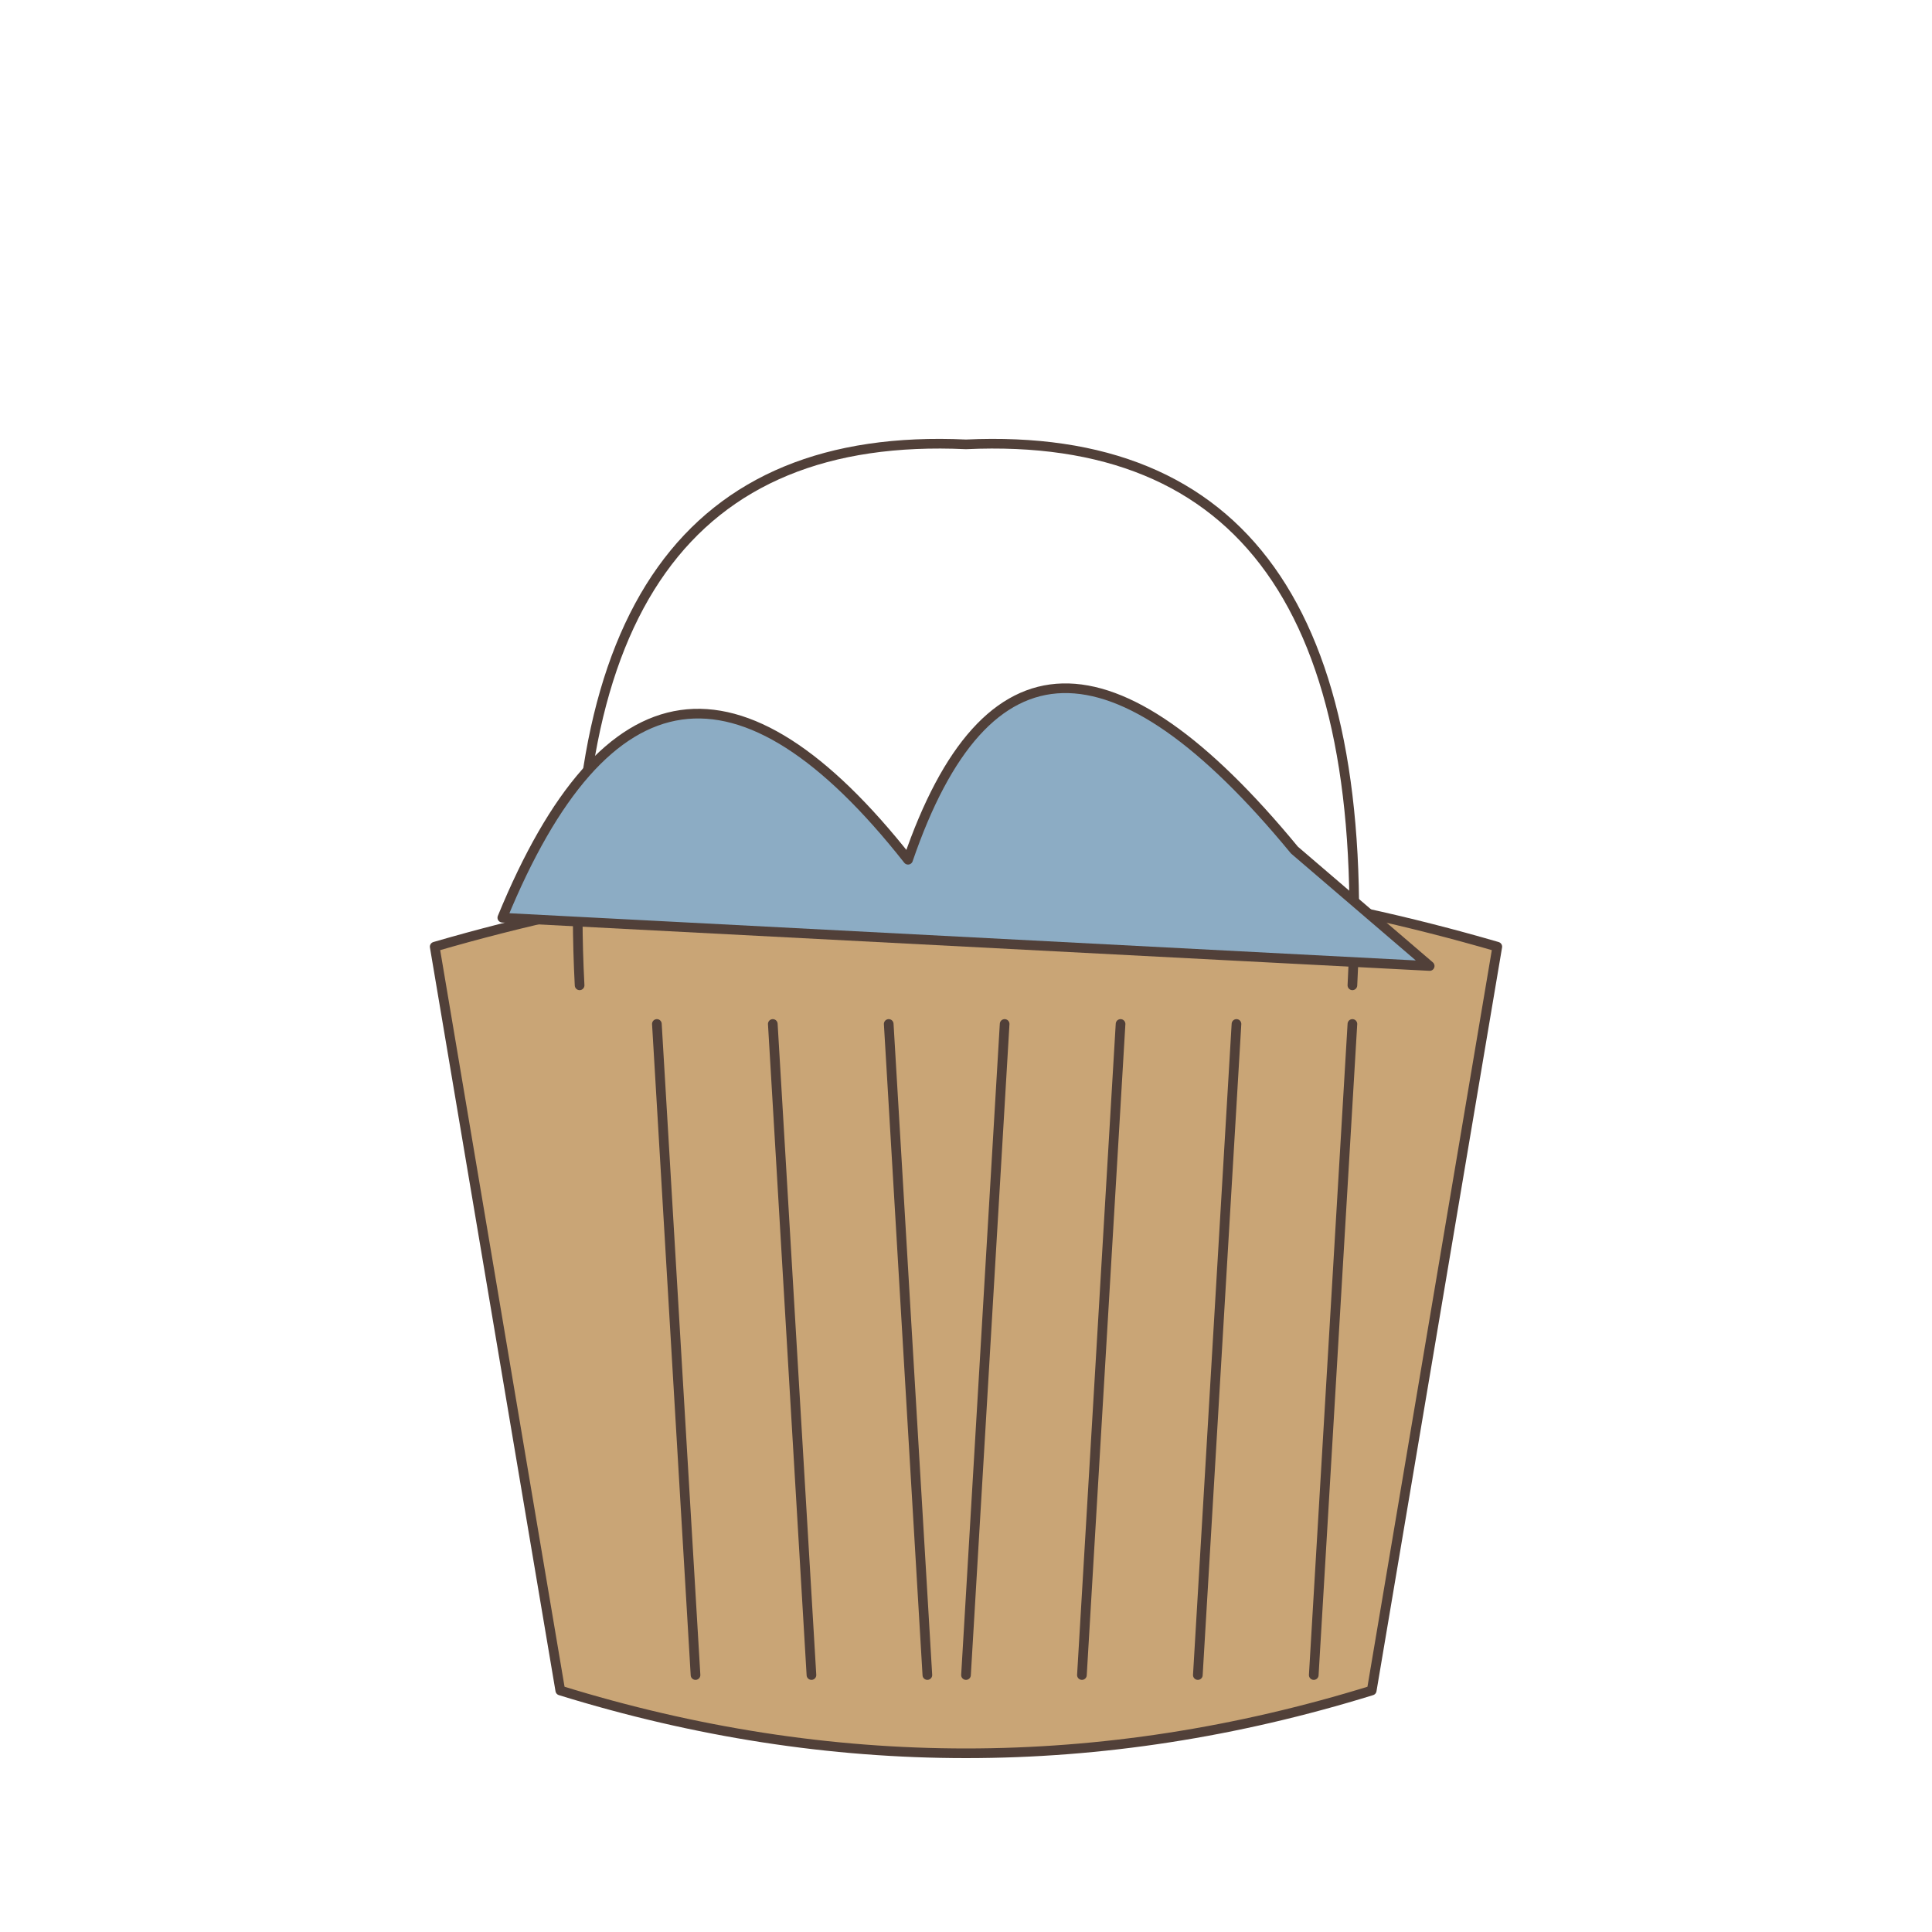
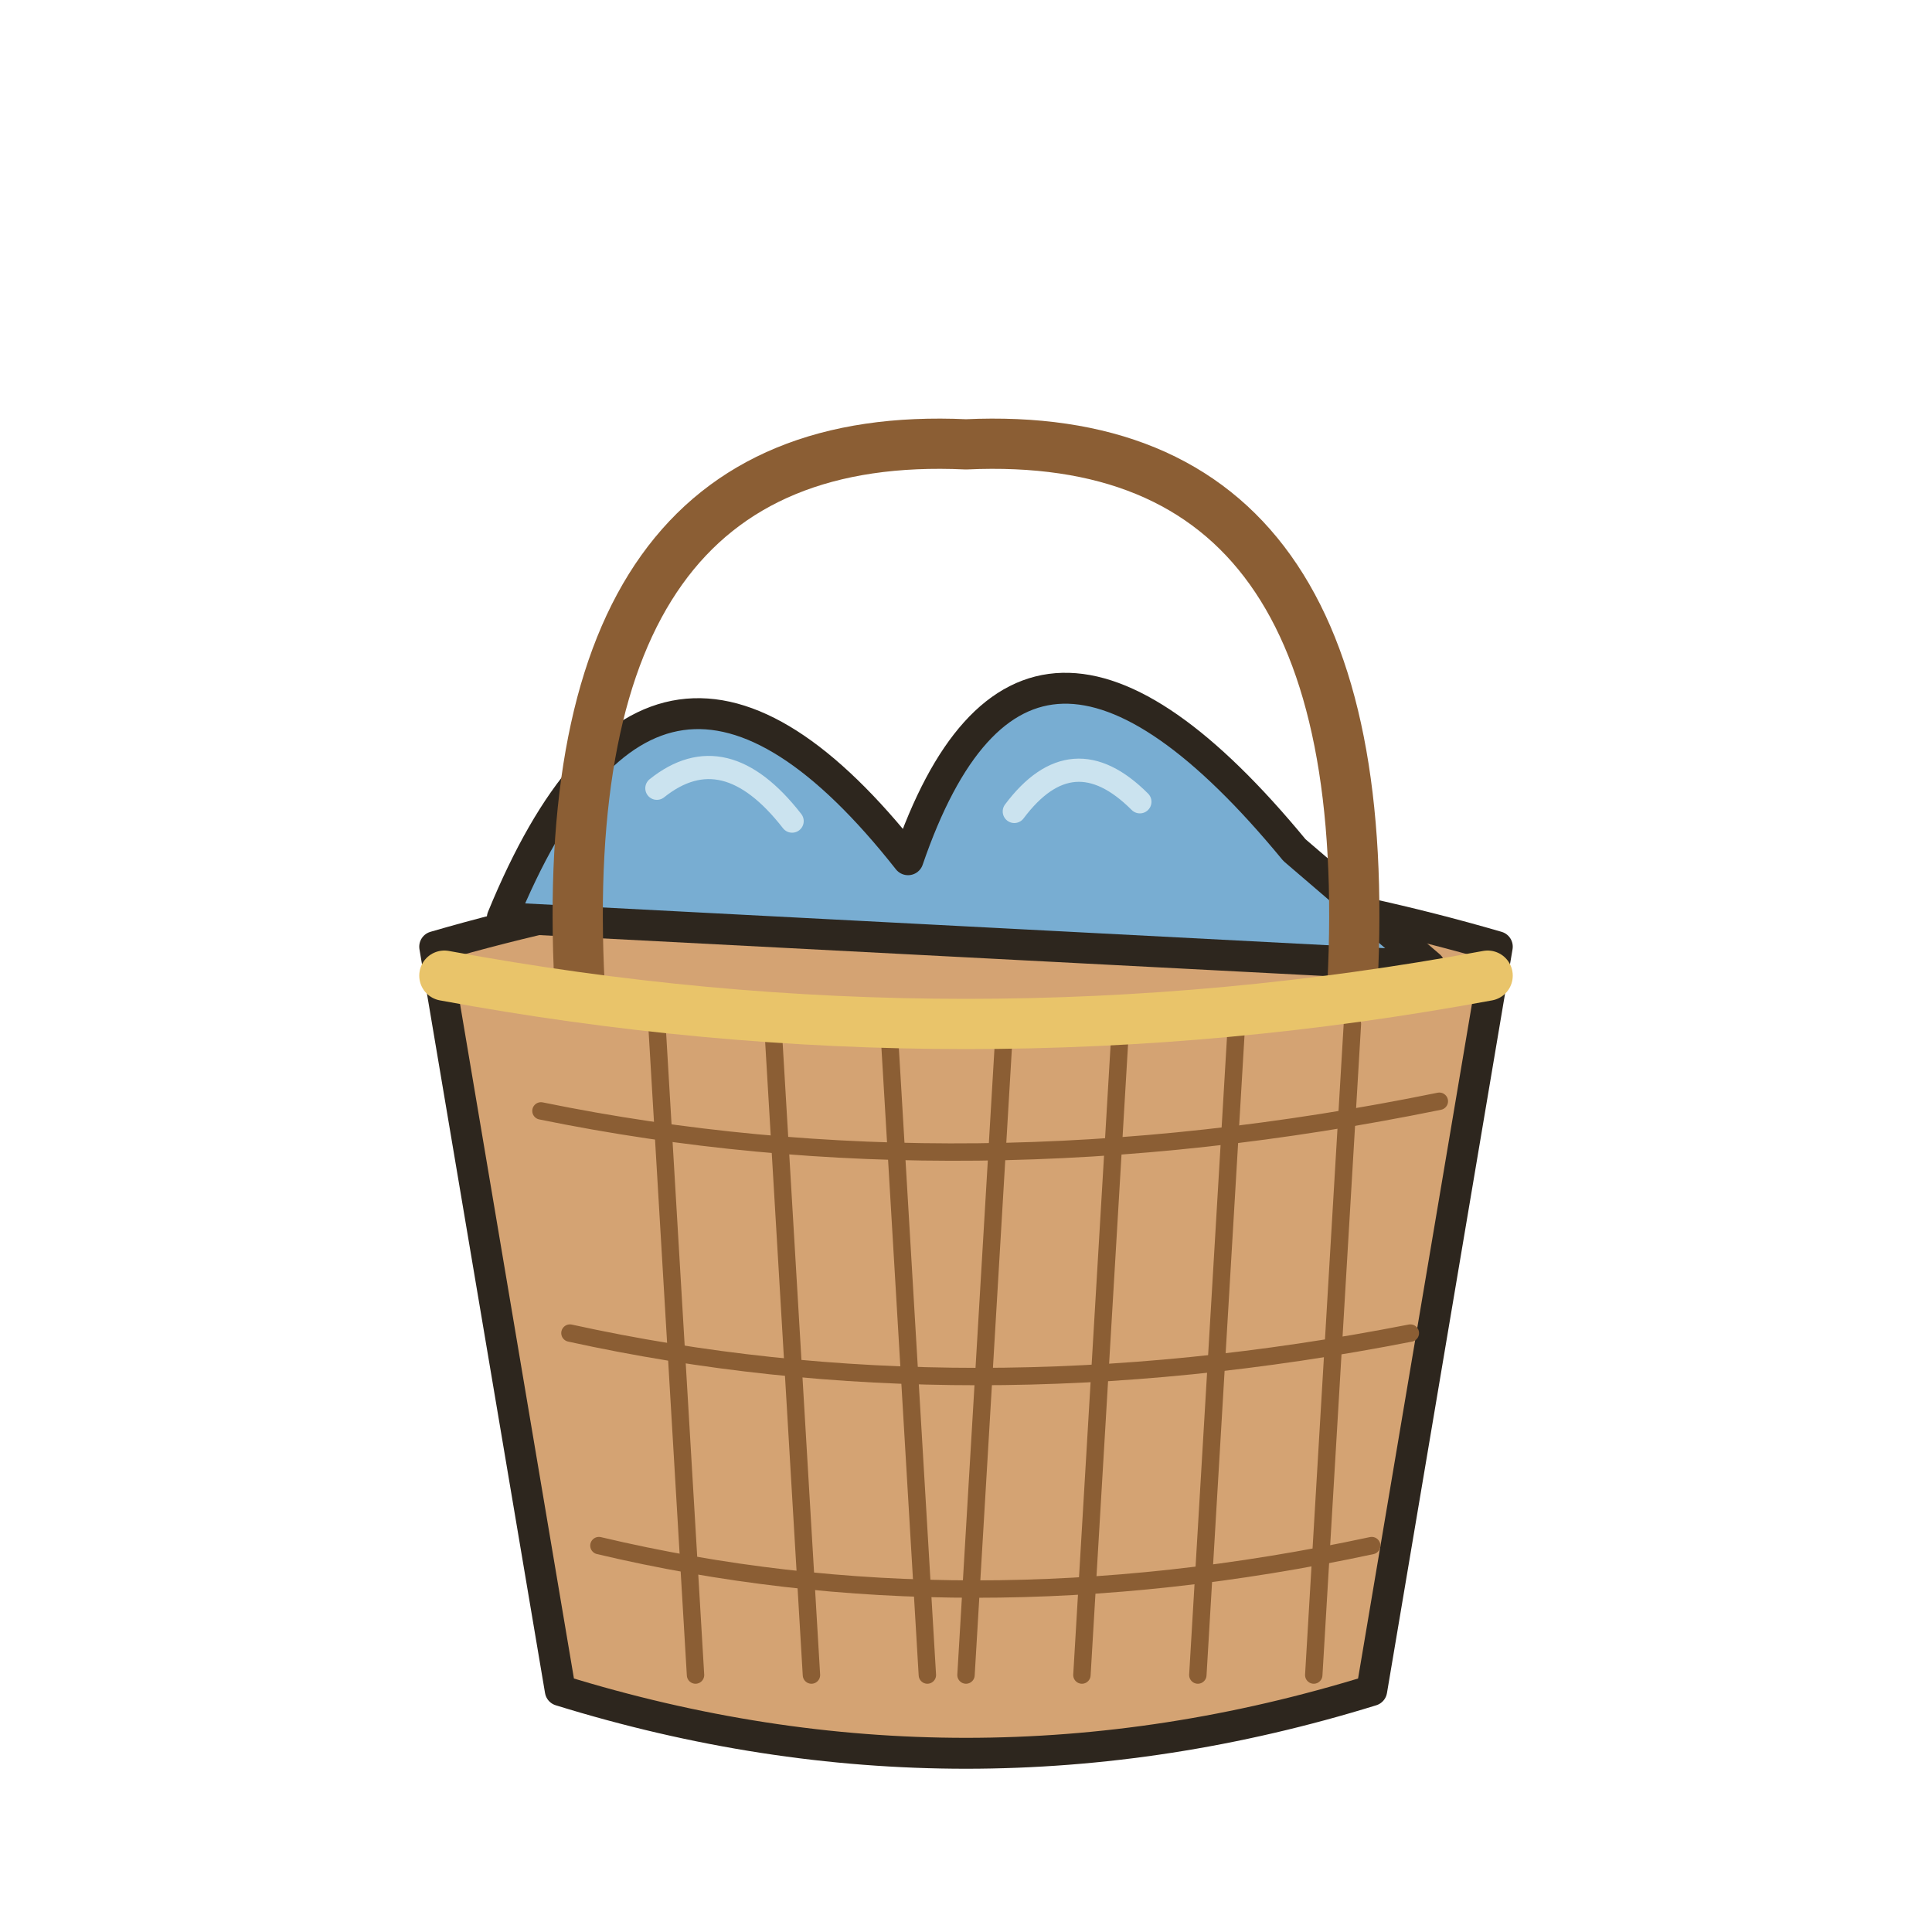
<svg xmlns="http://www.w3.org/2000/svg" viewBox="0 0 1000 1000" data-asset-id="fh_laundry">
-   <g id="prop" stroke="#514039" stroke-width="5" stroke-linejoin="round" stroke-linecap="round">
-     <path d="M225 490 Q500 410 775 490 L710 875 Q500 940 290 875 Z" fill="#c9a576" />
-     <path d="M300 510 Q285 220 500 230 Q715 220 700 510" fill="none" />
-     <path d="M340 530 L360 867" fill="none" />
-     <path d="M400 530 L420 867" fill="none" />
-     <path d="M460 530 L480 867" fill="none" />
-     <path d="M520 530 L500 867" fill="none" />
-     <path d="M580 530 L560 867" fill="none" />
-     <path d="M640 530 L620 867" fill="none" />
-     <path d="M700 530 L680 867" fill="none" />
-     <path d="M260 475 Q340 280 470 445 Q530 270 670 440 L740 500 Z" fill="#8cacc4" />
+   <g id="prop" stroke="#2d261e" stroke-width="16" stroke-linejoin="round" stroke-linecap="round">
+     <path d="M225 490 Q500 410 775 490 L710 875 Q500 940 290 875 Z" fill="#d4a373" />
+     <path d="M300 510 Q285 220 500 230 Q715 220 700 510" fill="none" stroke="#8b5e34" stroke-width="9" />
+     <path d="M340 530 L360 867" fill="none" stroke="#8b5e34" stroke-width="9" />
+     <path d="M400 530 L420 867" fill="none" stroke="#8b5e34" stroke-width="9" />
+     <path d="M460 530 L480 867" fill="none" stroke="#8b5e34" stroke-width="9" />
+     <path d="M520 530 L500 867" fill="none" stroke="#8b5e34" stroke-width="9" />
+     <path d="M580 530 L560 867" fill="none" stroke="#8b5e34" stroke-width="9" />
+     <path d="M640 530 L620 867" fill="none" stroke="#8b5e34" stroke-width="9" />
+     <path d="M700 530 L680 867" fill="none" stroke="#8b5e34" stroke-width="9" />
+     <path d="M260 475 Q340 280 470 445 Q530 270 670 440 L740 500 Z" fill="#78add2" />
+     <path d="M300 510 Q285 220 500 230 Q715 220 700 510" fill="none" stroke="#8b5e34" stroke-width="26" />
+     <path d="M280 575 Q500 620 745 570 M295 690 Q500 735 730 690 M310 800 Q500 845 710 800" fill="none" stroke="#8b5e34" stroke-width="9" />
+     <path d="M230 505 Q500 555 770 505" fill="none" stroke="#e9c46a" stroke-width="26" />
+     <path d="M340 408 Q375 380 410 425 M525 420 Q555 380 590 415" fill="none" stroke="#cbe3ef" stroke-width="12" />
  </g>
</svg>
